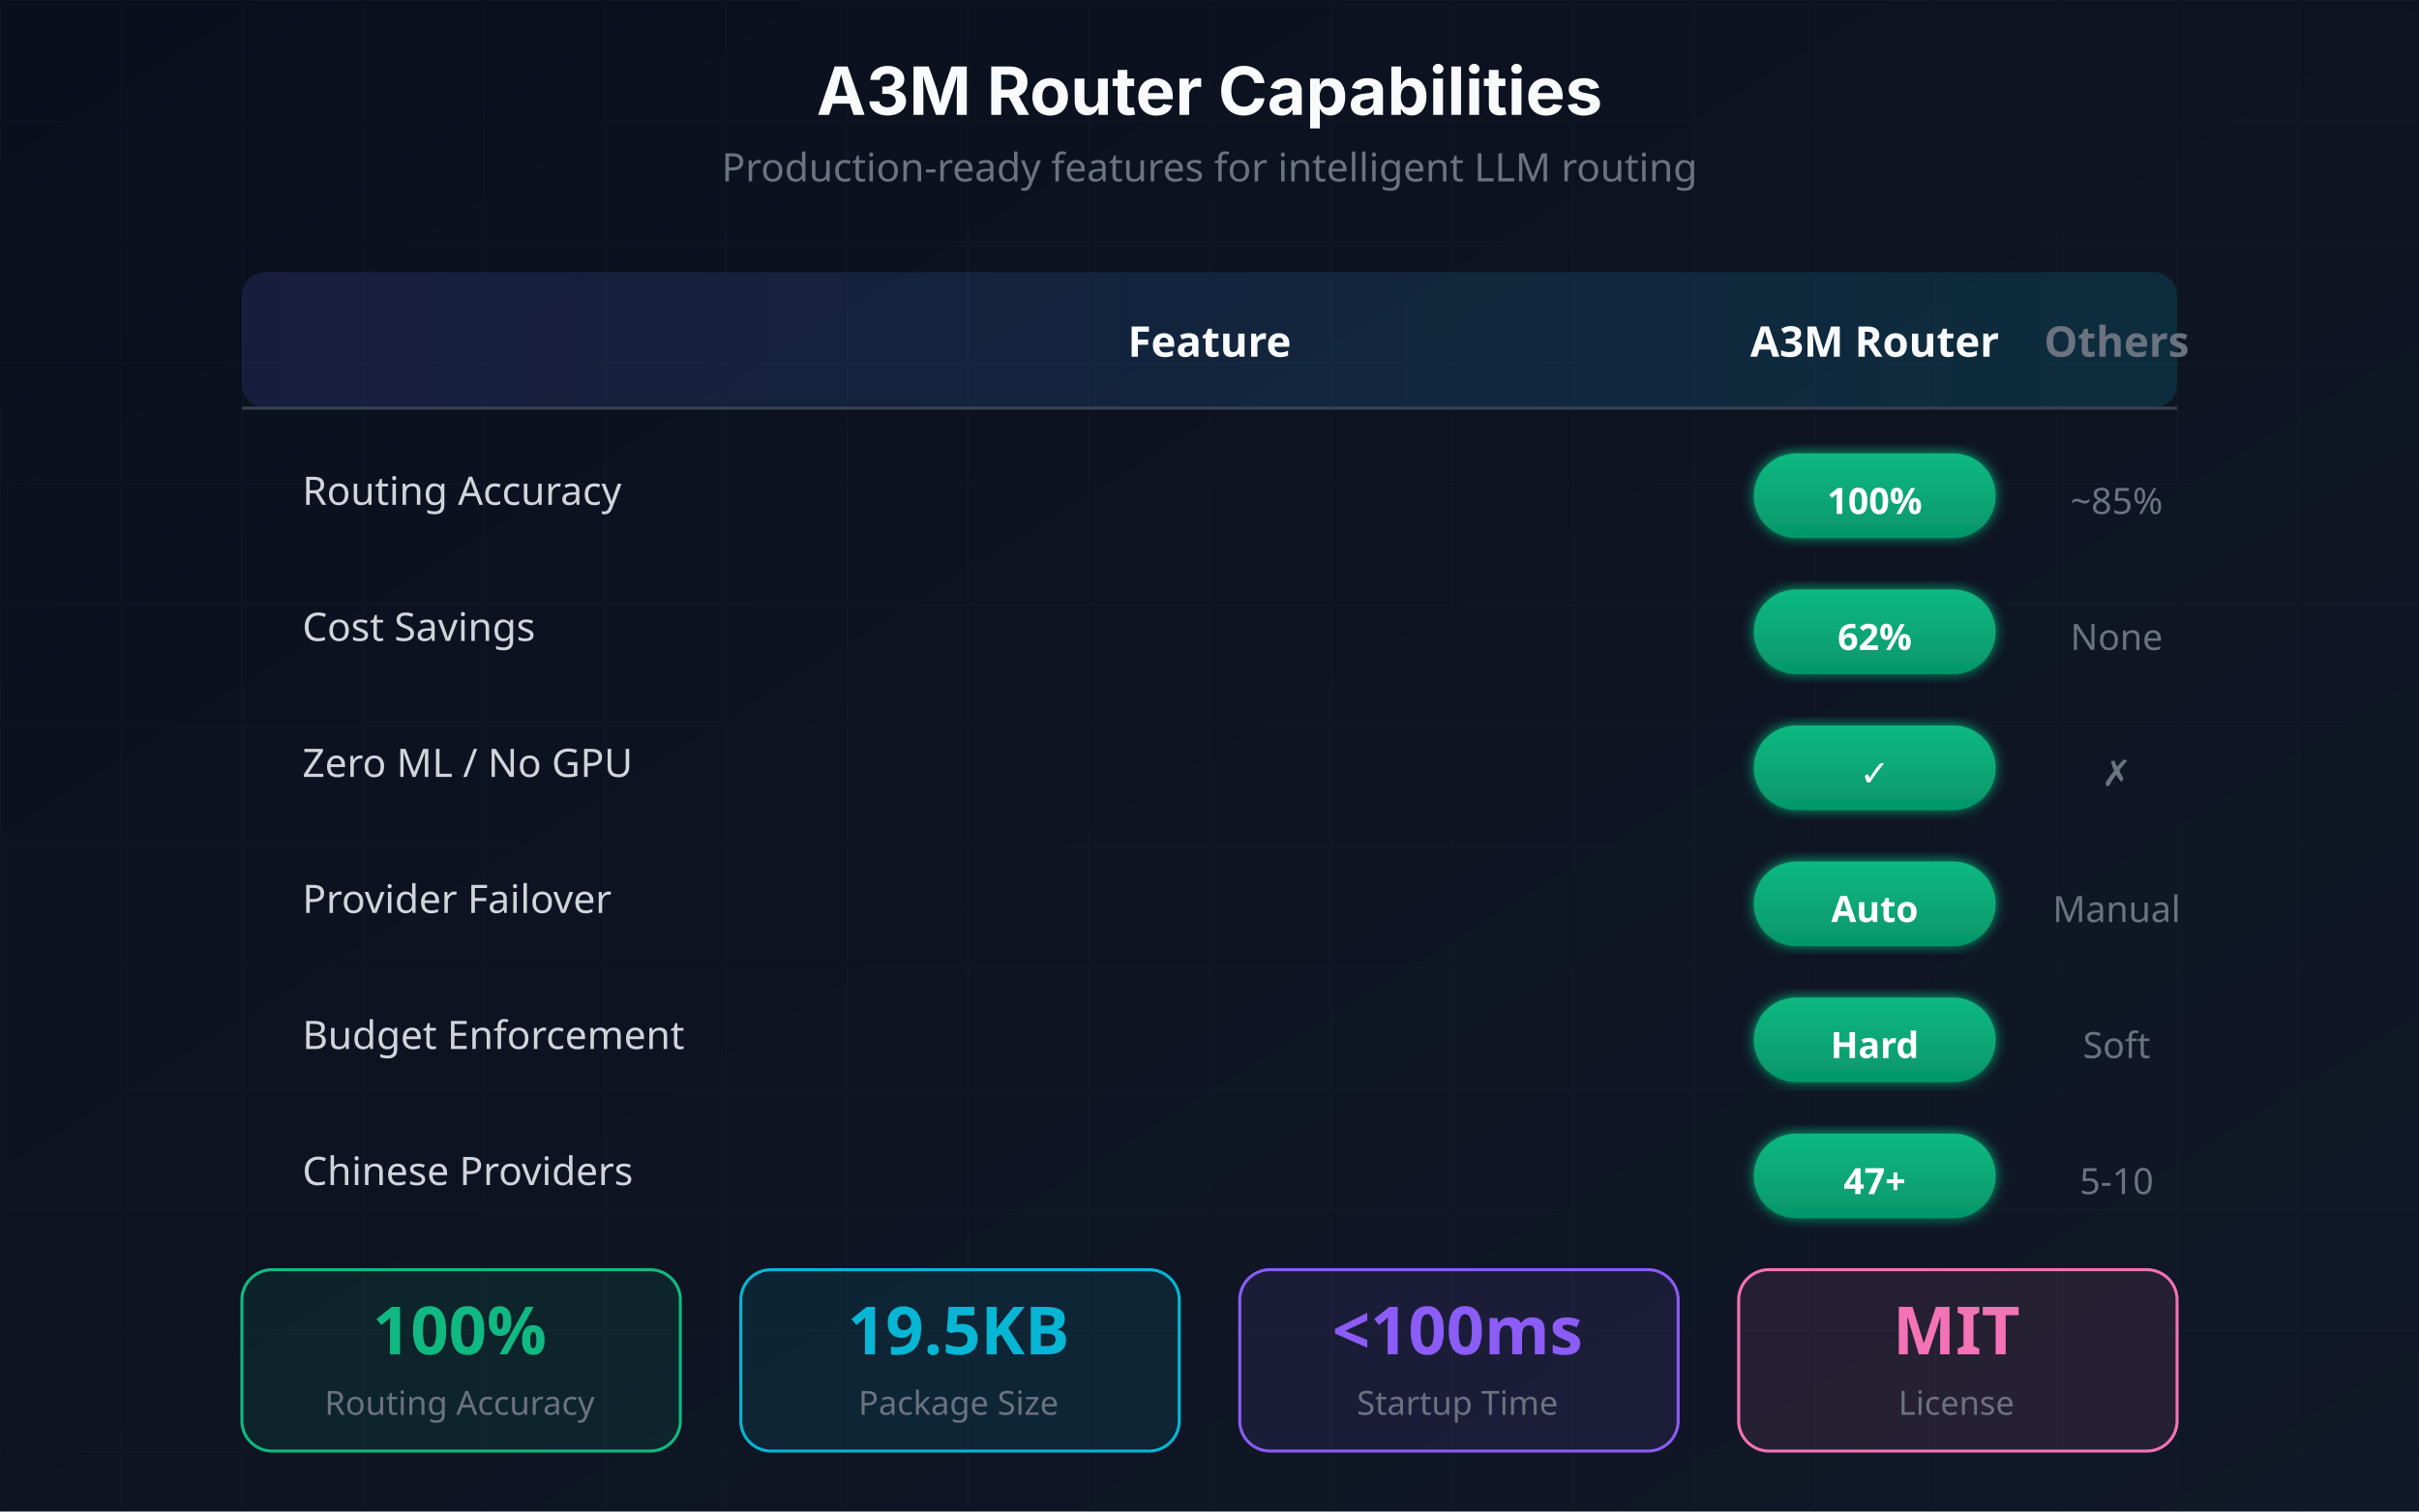
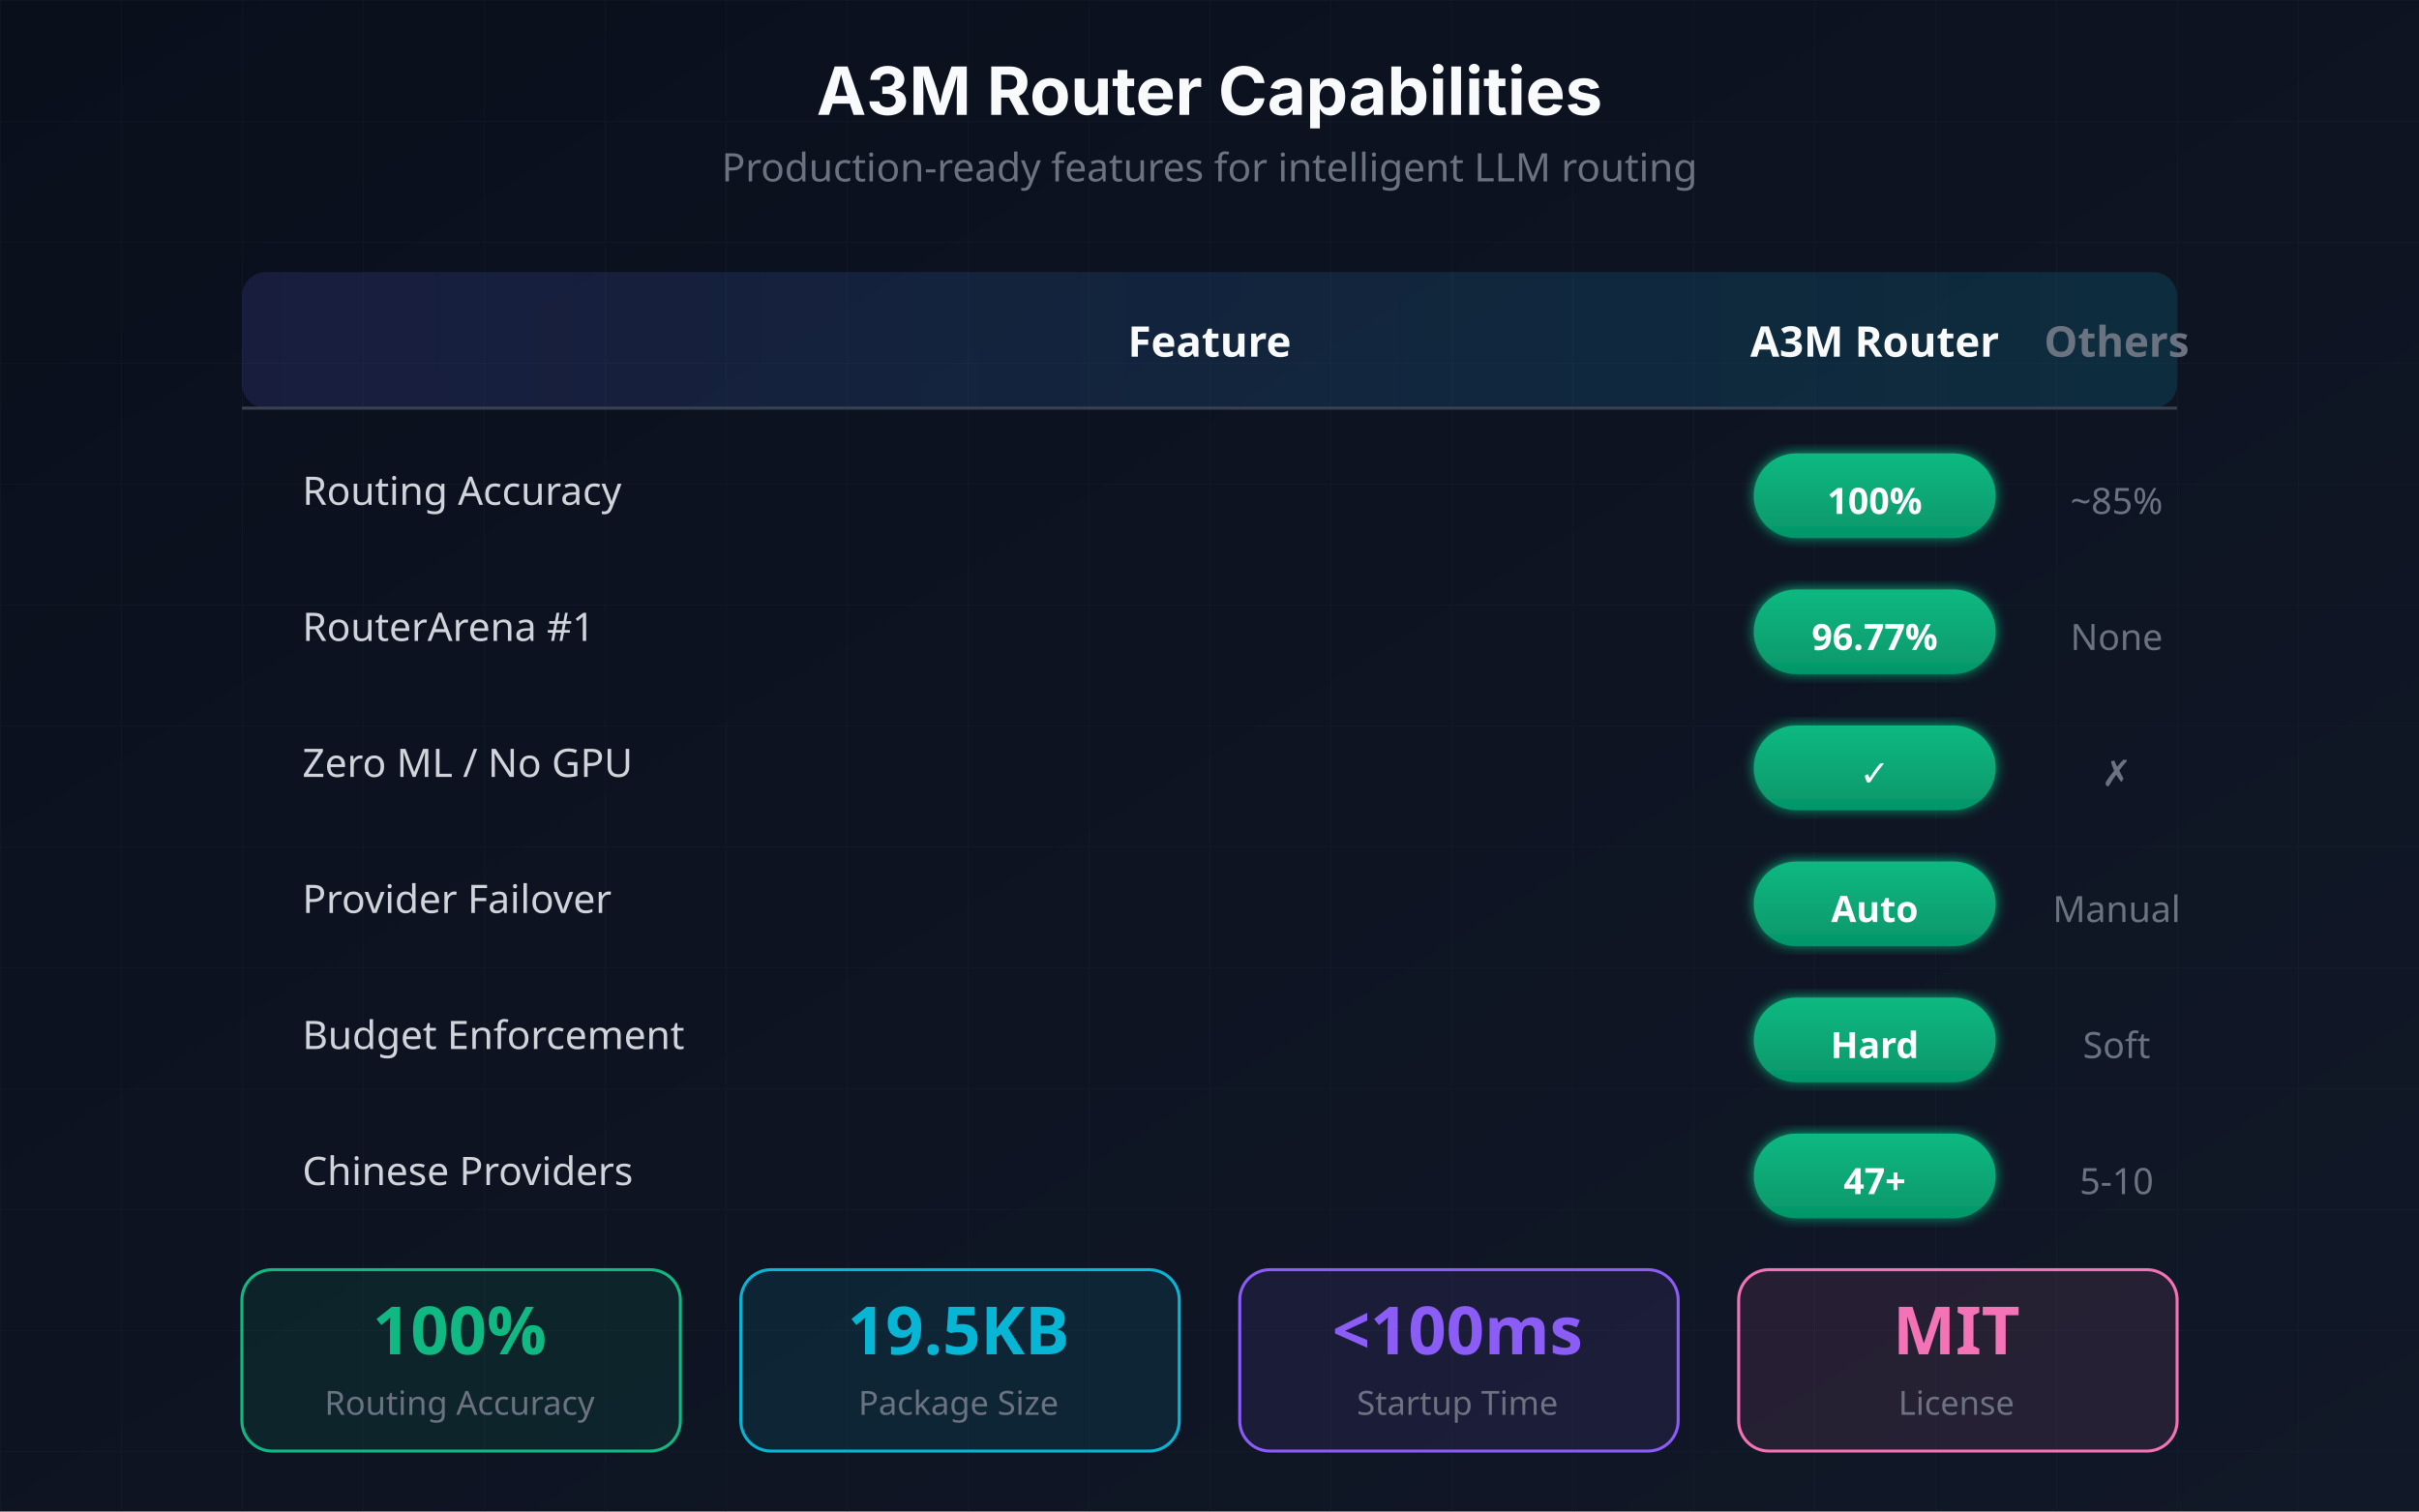
<svg xmlns="http://www.w3.org/2000/svg" viewBox="0 0 800 500" width="800" height="500">
  <defs>
    <linearGradient id="bgGrad" x1="0%" y1="0%" x2="100%" y2="100%">
      <stop offset="0%" stop-color="#0a0f1c" />
      <stop offset="100%" stop-color="#111827" />
    </linearGradient>
    <linearGradient id="headerGrad" x1="0%" y1="0%" x2="100%" y2="0%">
      <stop offset="0%" stop-color="#6366f1" />
      <stop offset="100%" stop-color="#06b6d4" />
    </linearGradient>
    <linearGradient id="a3mGrad" x1="0%" y1="0%" x2="0%" y2="100%">
      <stop offset="0%" stop-color="#10b981" />
      <stop offset="100%" stop-color="#059669" />
    </linearGradient>
    <filter id="cellGlow" x="-10%" y="-10%" width="120%" height="120%">
      <feGaussianBlur stdDeviation="2" result="blur" />
      <feMerge>
        <feMergeNode in="blur" />
        <feMergeNode in="SourceGraphic" />
      </feMerge>
    </filter>
    <pattern id="gridPattern" width="40" height="40" patternUnits="userSpaceOnUse">
      <path d="M 40 0 L 0 0 0 40" fill="none" stroke="#1f2937" stroke-width="0.5" opacity="0.3" />
    </pattern>
  </defs>
  <rect width="800" height="500" fill="url(#bgGrad)" />
  <rect width="800" height="500" fill="url(#gridPattern)" />
  <text x="400" y="38" text-anchor="middle" fill="#f9fafb" font-family="system-ui,-apple-system,sans-serif" font-size="22" font-weight="700">A3M Router Capabilities</text>
  <text x="400" y="60" text-anchor="middle" fill="#6b7280" font-family="system-ui,sans-serif" font-size="13">Production-ready features for intelligent LLM routing</text>
  <g transform="translate(80, 90)">
    <rect x="0" y="0" width="640" height="45" rx="8" fill="url(#headerGrad)" fill-opacity="0.15" />
    <text x="320" y="28" text-anchor="middle" fill="#f9fafb" font-family="system-ui,sans-serif" font-size="14" font-weight="700">Feature</text>
    <text x="540" y="28" text-anchor="middle" fill="#f9fafb" font-family="system-ui,sans-serif" font-size="14" font-weight="700">A3M Router</text>
    <text x="620" y="28" text-anchor="middle" fill="#6b7280" font-family="system-ui,sans-serif" font-size="14" font-weight="700">Others</text>
    <line x1="0" y1="45" x2="640" y2="45" stroke="#374151" stroke-width="1" />
    <g transform="translate(0, 55)">
      <text x="20" y="22" fill="#d1d5db" font-family="system-ui,sans-serif" font-size="13">Routing Accuracy</text>
      <g transform="translate(500)">
        <rect x="0" y="5" width="80" height="28" rx="14" fill="url(#a3mGrad)" filter="url(#cellGlow)" />
        <text x="40" y="25" text-anchor="middle" fill="#fff" font-family="system-ui,sans-serif" font-size="12" font-weight="600">100%</text>
      </g>
      <text x="620" y="25" text-anchor="middle" fill="#6b7280" font-family="system-ui,sans-serif" font-size="12">~85%</text>
    </g>
    <g transform="translate(0, 100)">
-       <text x="20" y="22" fill="#d1d5db" font-family="system-ui,sans-serif" font-size="13">Cost Savings</text>
+       <text x="20" y="22" fill="#d1d5db" font-family="system-ui,sans-serif" font-size="13">RouterArena #1</text>
      <g transform="translate(500)">
        <rect x="0" y="5" width="80" height="28" rx="14" fill="url(#a3mGrad)" filter="url(#cellGlow)" />
-         <text x="40" y="25" text-anchor="middle" fill="#fff" font-family="system-ui,sans-serif" font-size="12" font-weight="600">62%</text>
+         <text x="40" y="25" text-anchor="middle" fill="#fff" font-family="system-ui,sans-serif" font-size="12" font-weight="600">96.77%</text>
      </g>
      <text x="620" y="25" text-anchor="middle" fill="#6b7280" font-family="system-ui,sans-serif" font-size="12">None</text>
    </g>
    <g transform="translate(0, 145)">
      <text x="20" y="22" fill="#d1d5db" font-family="system-ui,sans-serif" font-size="13">Zero ML / No GPU</text>
      <g transform="translate(500)">
        <rect x="0" y="5" width="80" height="28" rx="14" fill="url(#a3mGrad)" filter="url(#cellGlow)" />
        <text x="40" y="25" text-anchor="middle" fill="#fff" font-family="system-ui,sans-serif" font-size="12" font-weight="600">✓</text>
      </g>
      <text x="620" y="25" text-anchor="middle" fill="#6b7280" font-family="system-ui,sans-serif" font-size="12">✗</text>
    </g>
    <g transform="translate(0, 190)">
      <text x="20" y="22" fill="#d1d5db" font-family="system-ui,sans-serif" font-size="13">Provider Failover</text>
      <g transform="translate(500)">
        <rect x="0" y="5" width="80" height="28" rx="14" fill="url(#a3mGrad)" filter="url(#cellGlow)" />
        <text x="40" y="25" text-anchor="middle" fill="#fff" font-family="system-ui,sans-serif" font-size="12" font-weight="600">Auto</text>
      </g>
      <text x="620" y="25" text-anchor="middle" fill="#6b7280" font-family="system-ui,sans-serif" font-size="12">Manual</text>
    </g>
    <g transform="translate(0, 235)">
      <text x="20" y="22" fill="#d1d5db" font-family="system-ui,sans-serif" font-size="13">Budget Enforcement</text>
      <g transform="translate(500)">
        <rect x="0" y="5" width="80" height="28" rx="14" fill="url(#a3mGrad)" filter="url(#cellGlow)" />
        <text x="40" y="25" text-anchor="middle" fill="#fff" font-family="system-ui,sans-serif" font-size="12" font-weight="600">Hard</text>
      </g>
      <text x="620" y="25" text-anchor="middle" fill="#6b7280" font-family="system-ui,sans-serif" font-size="12">Soft</text>
    </g>
    <g transform="translate(0, 280)">
      <text x="20" y="22" fill="#d1d5db" font-family="system-ui,sans-serif" font-size="13">Chinese Providers</text>
      <g transform="translate(500)">
        <rect x="0" y="5" width="80" height="28" rx="14" fill="url(#a3mGrad)" filter="url(#cellGlow)" />
        <text x="40" y="25" text-anchor="middle" fill="#fff" font-family="system-ui,sans-serif" font-size="12" font-weight="600">47+</text>
      </g>
      <text x="620" y="25" text-anchor="middle" fill="#6b7280" font-family="system-ui,sans-serif" font-size="12">5-10</text>
    </g>
  </g>
  <g transform="translate(80, 420)">
    <g transform="translate(0, 0)">
      <rect x="0" y="0" width="145" height="60" rx="10" fill="#10b981" fill-opacity="0.1" stroke="#10b981" stroke-width="1" />
      <text x="72" y="28" text-anchor="middle" fill="#10b981" font-family="system-ui,sans-serif" font-size="22" font-weight="800">100%</text>
      <text x="72" y="48" text-anchor="middle" fill="#6b7280" font-family="system-ui,sans-serif" font-size="11">Routing Accuracy</text>
    </g>
    <g transform="translate(165, 0)">
      <rect x="0" y="0" width="145" height="60" rx="10" fill="#06b6d4" fill-opacity="0.1" stroke="#06b6d4" stroke-width="1" />
      <text x="72" y="28" text-anchor="middle" fill="#06b6d4" font-family="system-ui,sans-serif" font-size="22" font-weight="800">19.5KB</text>
      <text x="72" y="48" text-anchor="middle" fill="#6b7280" font-family="system-ui,sans-serif" font-size="11">Package Size</text>
    </g>
    <g transform="translate(330, 0)">
      <rect x="0" y="0" width="145" height="60" rx="10" fill="#8b5cf6" fill-opacity="0.1" stroke="#8b5cf6" stroke-width="1" />
      <text x="72" y="28" text-anchor="middle" fill="#8b5cf6" font-family="system-ui,sans-serif" font-size="22" font-weight="800">&lt;100ms</text>
      <text x="72" y="48" text-anchor="middle" fill="#6b7280" font-family="system-ui,sans-serif" font-size="11">Startup Time</text>
    </g>
    <g transform="translate(495, 0)">
      <rect x="0" y="0" width="145" height="60" rx="10" fill="#f472b6" fill-opacity="0.1" stroke="#f472b6" stroke-width="1" />
      <text x="72" y="28" text-anchor="middle" fill="#f472b6" font-family="system-ui,sans-serif" font-size="22" font-weight="800">MIT</text>
      <text x="72" y="48" text-anchor="middle" fill="#6b7280" font-family="system-ui,sans-serif" font-size="11">License</text>
    </g>
  </g>
</svg>
